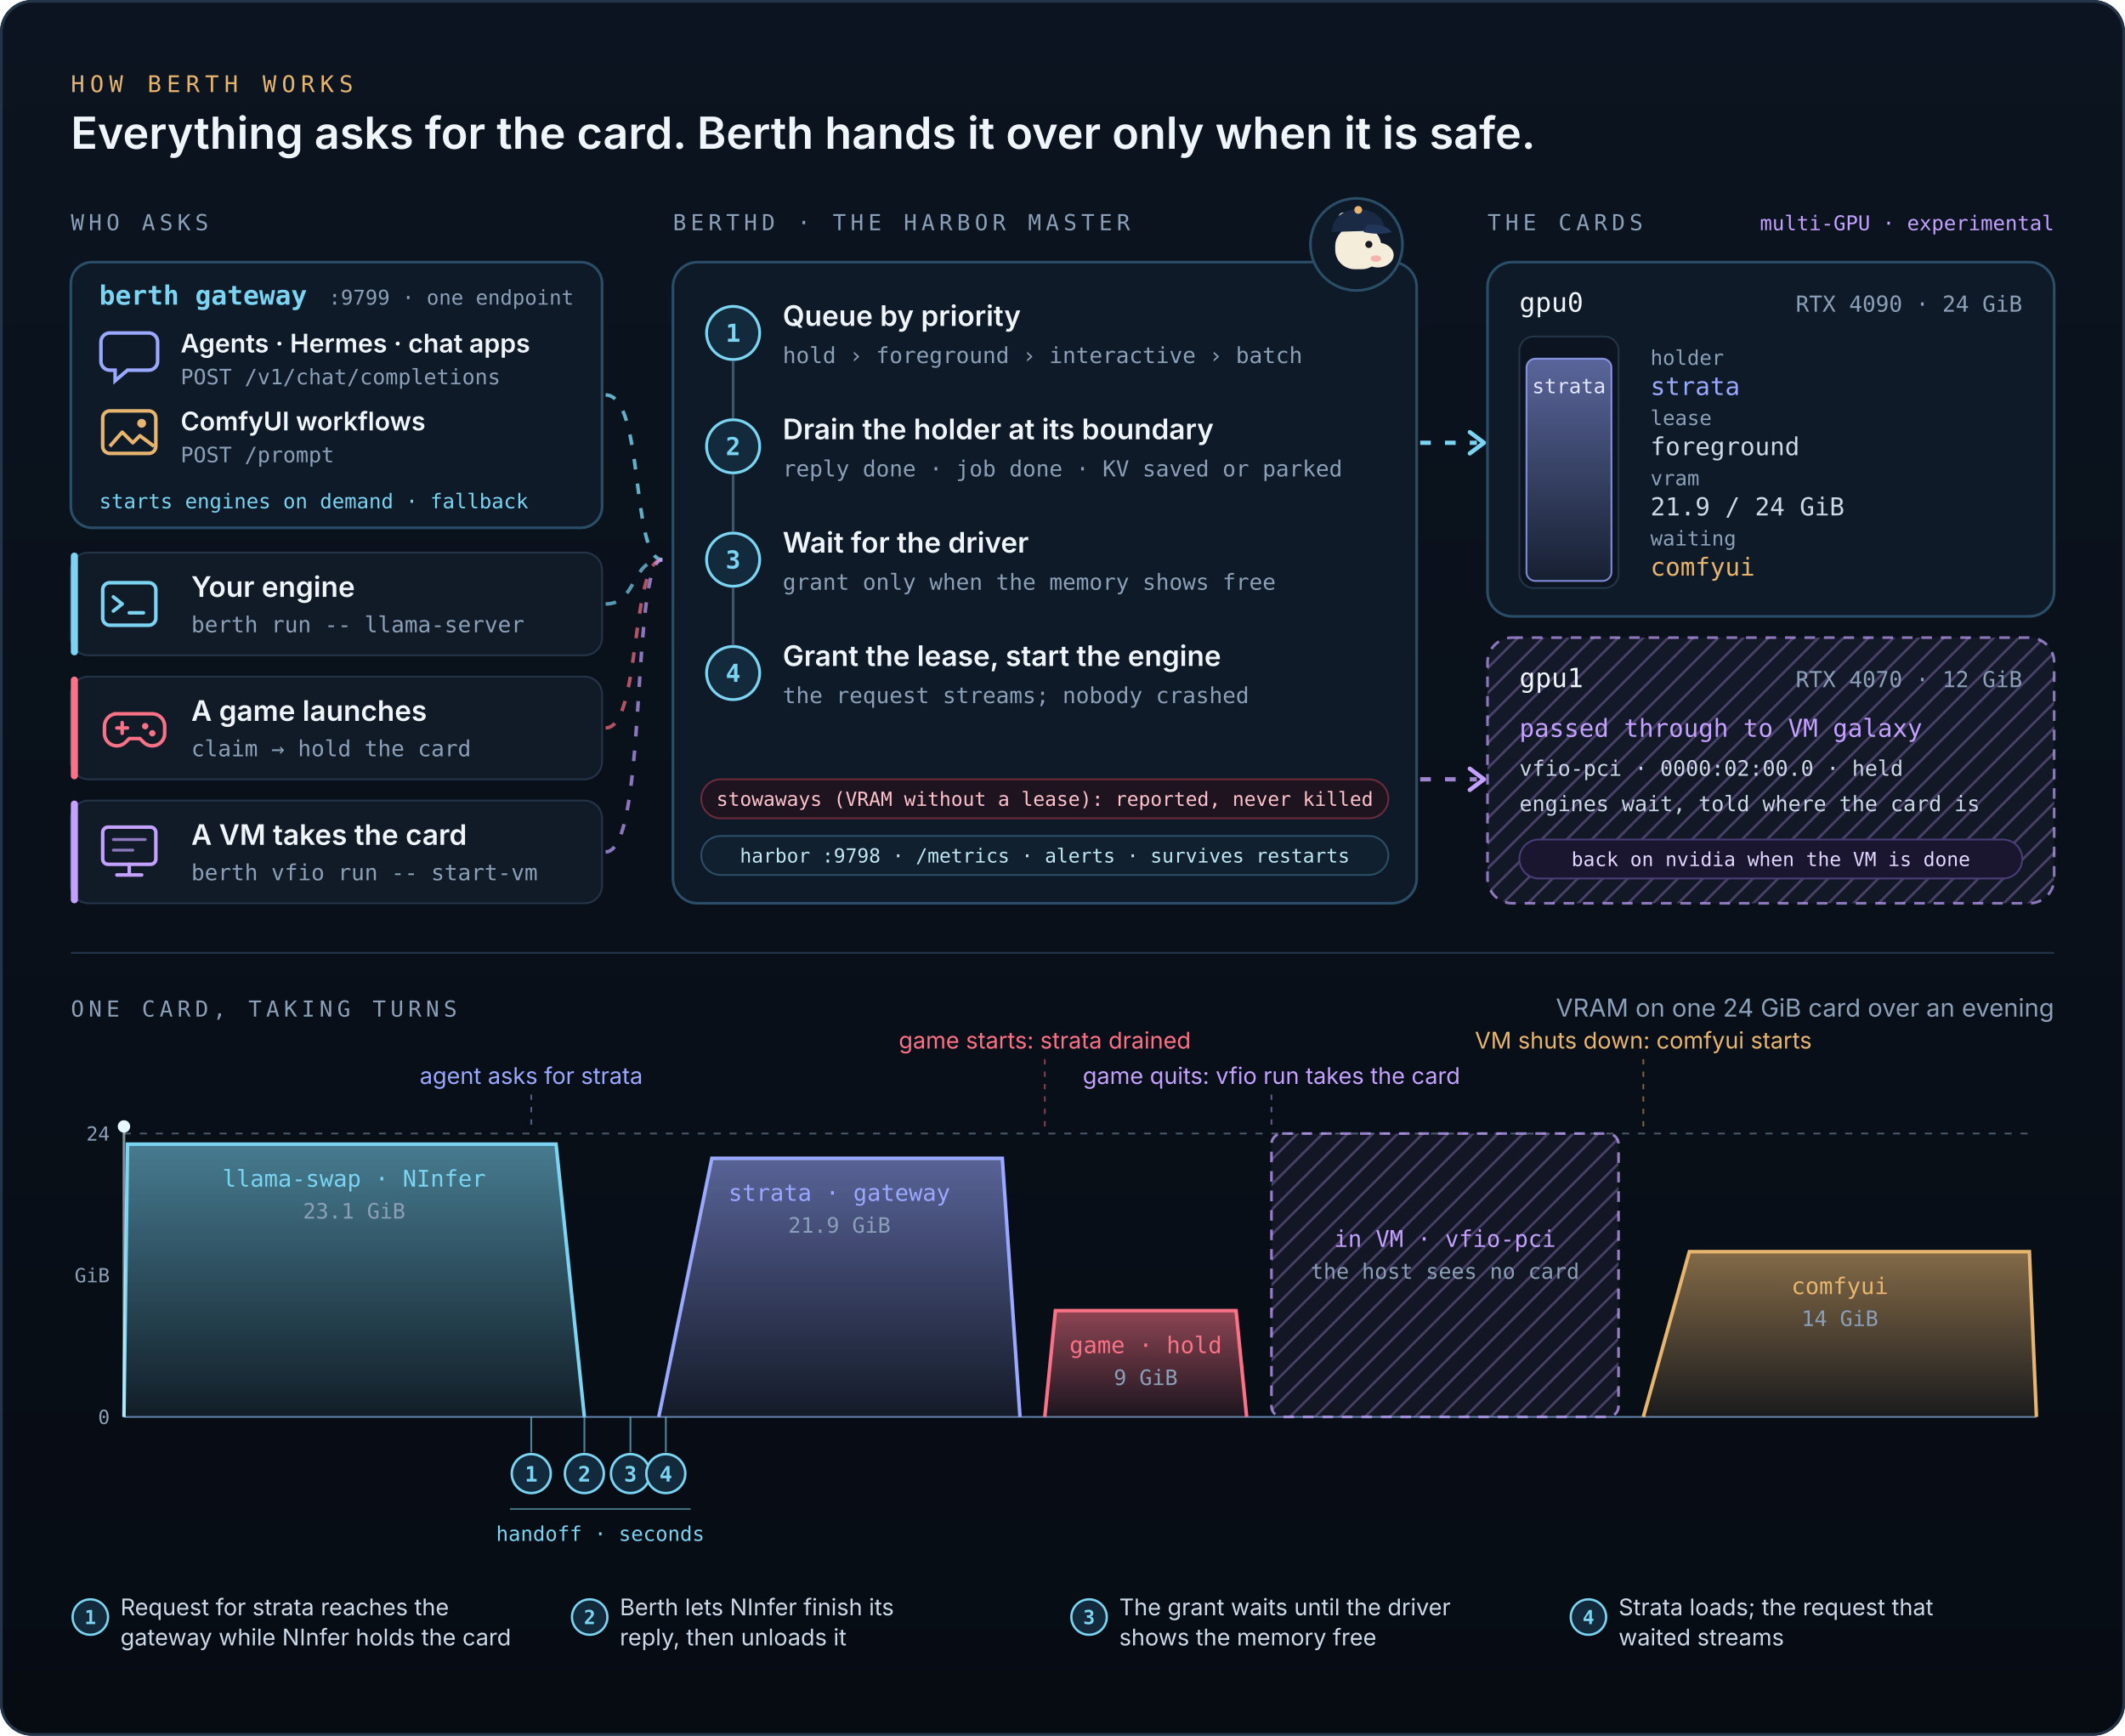
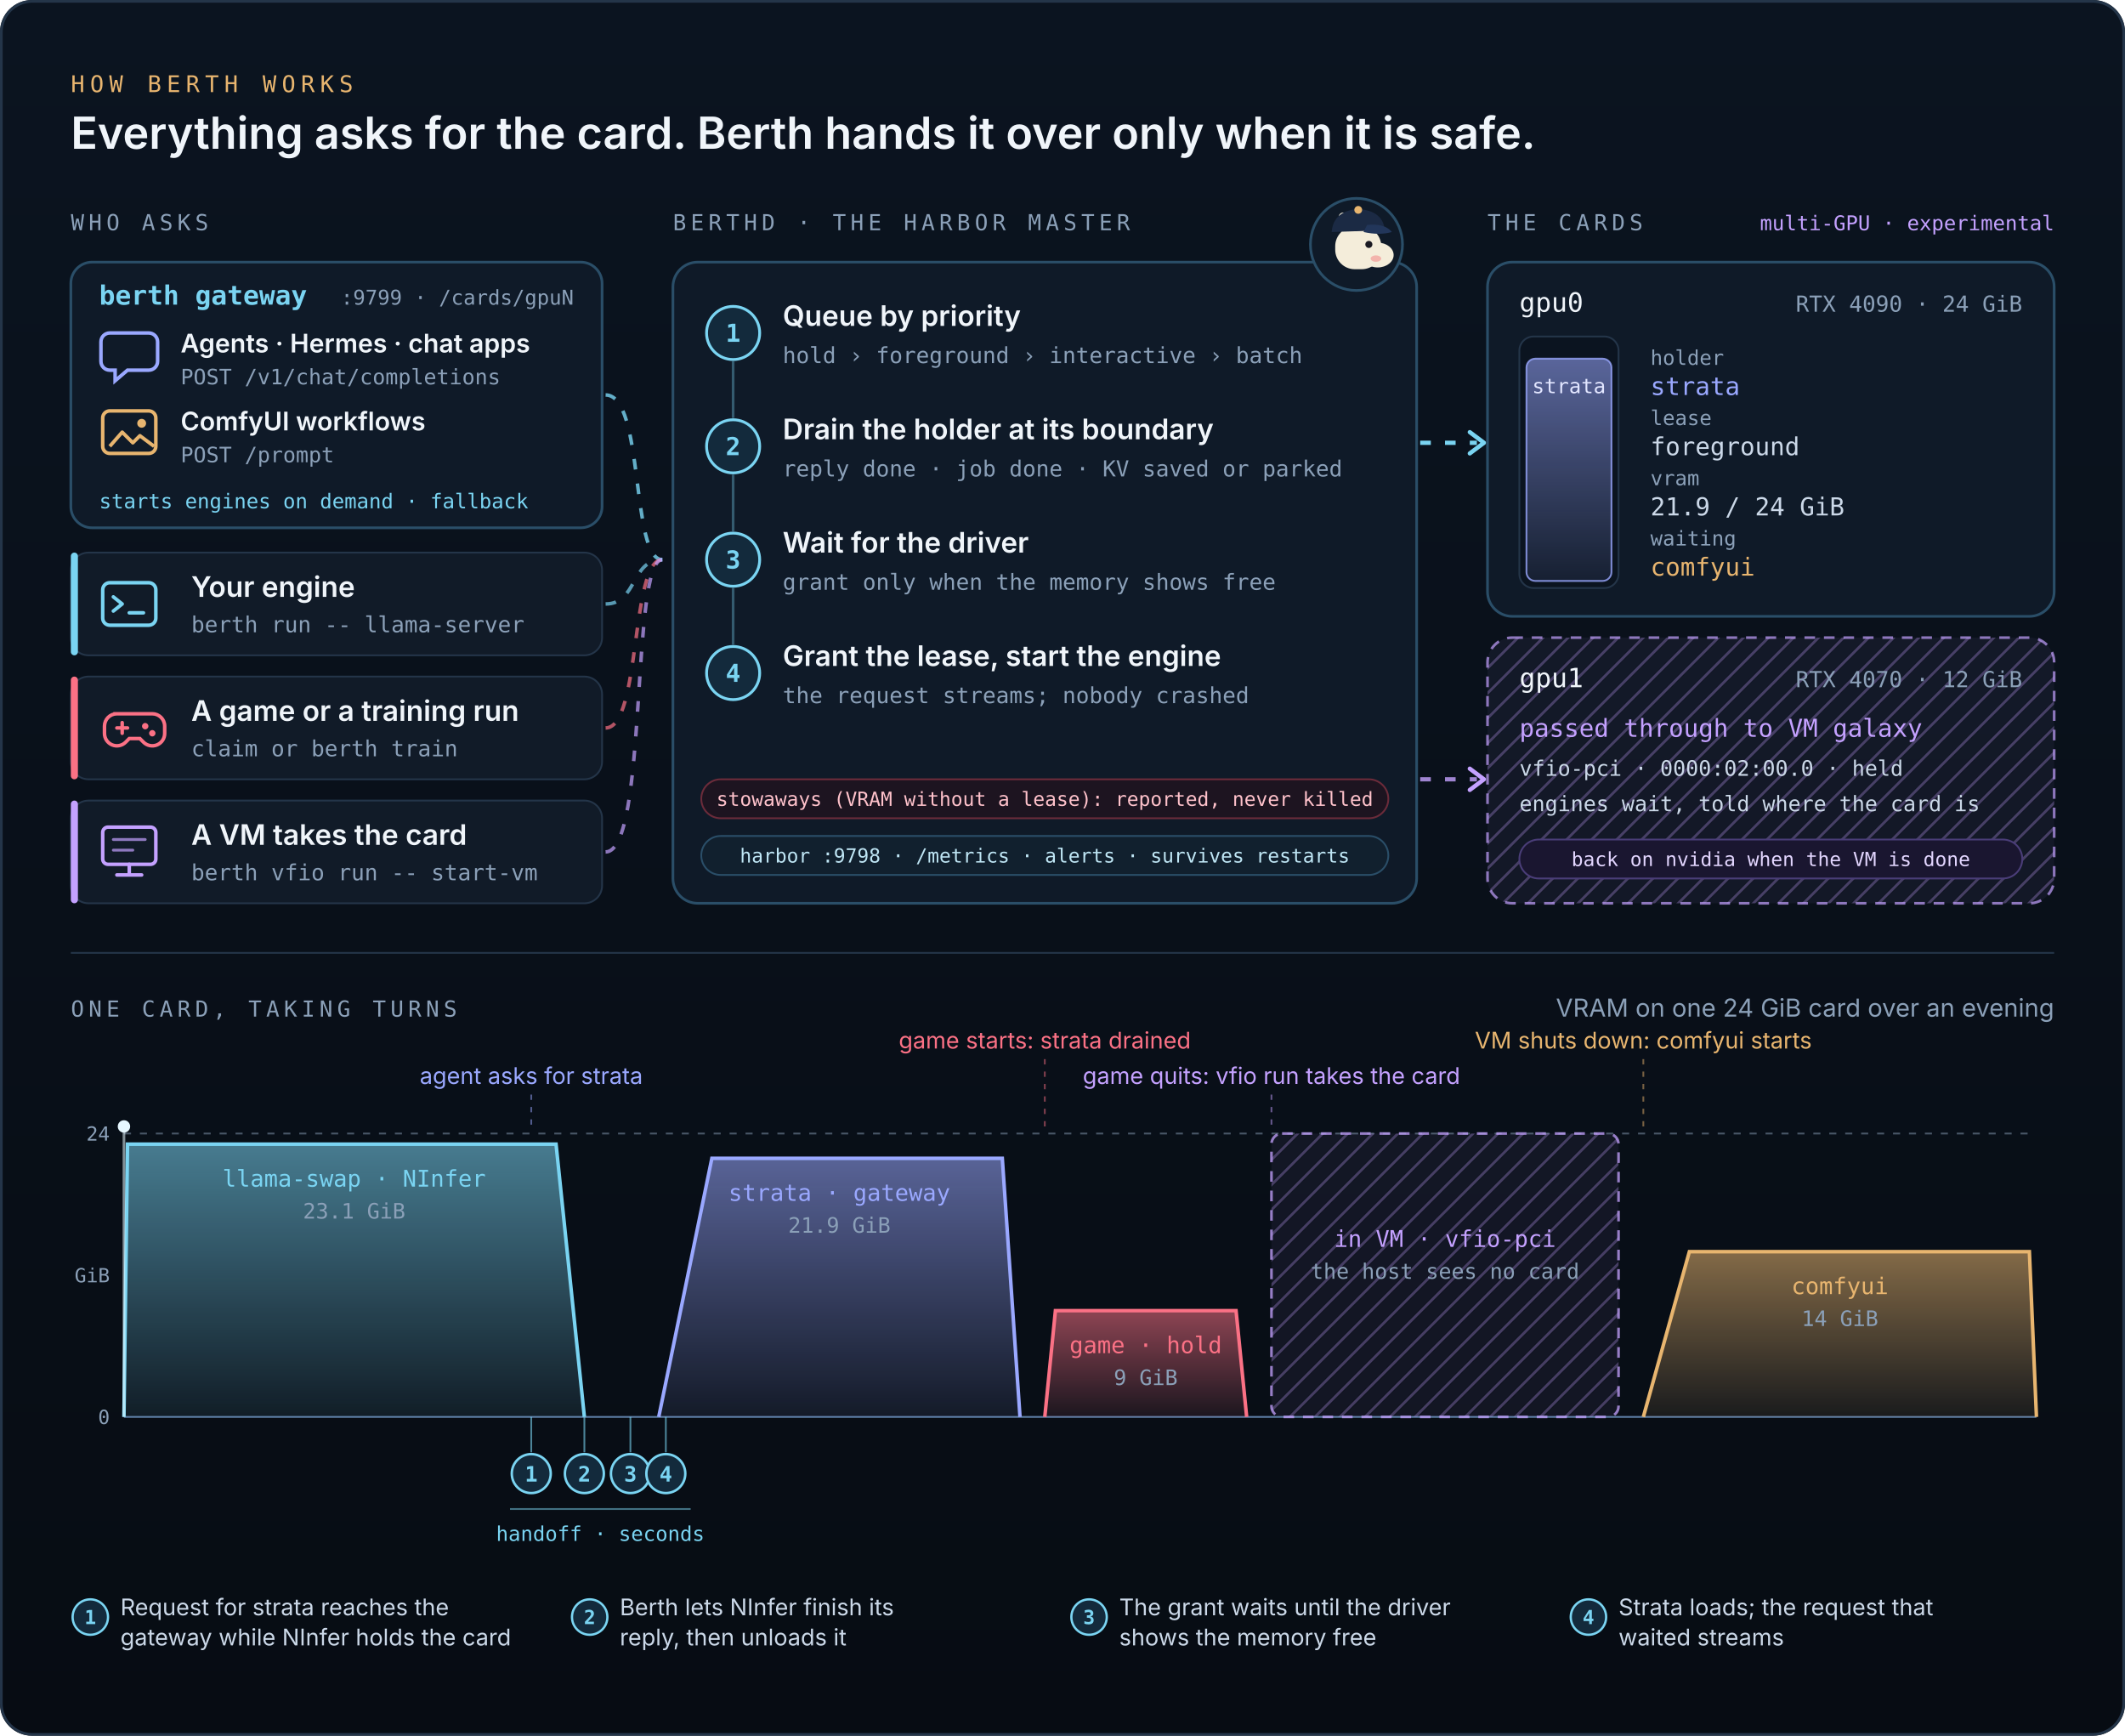
<svg xmlns="http://www.w3.org/2000/svg" viewBox="0 0 1200 980" width="1200" height="980" role="img" aria-labelledby="t d">
  <defs>
    <linearGradient id="bg" x1="0" y1="0" x2="0" y2="1">
      <stop offset="0" stop-color="#0b1420" />
      <stop offset="1" stop-color="#070c13" />
    </linearGradient>
    <linearGradient id="gcy" x1="0" y1="0" x2="0" y2="1">
      <stop offset="0" stop-color="#7ad4f2" stop-opacity=".55" />
      <stop offset="1" stop-color="#7ad4f2" stop-opacity=".08" />
    </linearGradient>
    <linearGradient id="gpe" x1="0" y1="0" x2="0" y2="1">
      <stop offset="0" stop-color="#9aa8ff" stop-opacity=".55" />
      <stop offset="1" stop-color="#9aa8ff" stop-opacity=".08" />
    </linearGradient>
    <linearGradient id="gma" x1="0" y1="0" x2="0" y2="1">
      <stop offset="0" stop-color="#fb7185" stop-opacity=".55" />
      <stop offset="1" stop-color="#fb7185" stop-opacity=".08" />
    </linearGradient>
    <linearGradient id="gam" x1="0" y1="0" x2="0" y2="1">
      <stop offset="0" stop-color="#e8b56f" stop-opacity=".55" />
      <stop offset="1" stop-color="#e8b56f" stop-opacity=".08" />
    </linearGradient>
    <pattern id="hatch" width="10" height="10" patternUnits="userSpaceOnUse" patternTransform="rotate(45)">
      <rect width="10" height="10" fill="#c4a1ff" fill-opacity=".06" />
      <line x1="0" y1="0" x2="0" y2="10" stroke="#c4a1ff" stroke-opacity=".28" stroke-width="3" />
    </pattern>
    <style>
  .m{font-family:ui-monospace,'JetBrains Mono','SF Mono',Menlo,Consolas,'DejaVu Sans Mono',monospace} .s{font-family:system-ui,-apple-system,'Segoe UI',Inter,'Helvetica Neue',Arial,'DejaVu Sans',sans-serif}
  .flow{stroke-dasharray:6 8;animation:flow 1.6s linear infinite}
  @keyframes flow{to{stroke-dashoffset:-28}}
  .head{animation:play 16s linear infinite}
  @keyframes play{from{transform:translateX(0)}to{transform:translateX(1080px)}}
  .pulse{animation:pulse 2.4s ease-in-out infinite}
  @keyframes pulse{0%,100%{opacity:.5}50%{opacity:1}}
  @media (prefers-reduced-motion:reduce){*{animation:none!important}}
</style>
  </defs>
  <rect width="1200" height="980" rx="18" fill="url(#bg)" />
  <rect x=".75" y=".75" width="1198.5" height="978.5" rx="17.5" fill="none" stroke="#243549" stroke-width="1.5" />
  <text x="40" y="52" class="m" font-size="13" letter-spacing="3" fill="#e8b56f">HOW BERTH WORKS</text>
  <text x="40" y="84" class="s" font-size="25" font-weight="600" fill="#f0f5fa">Everything asks for the card. Berth hands it over only when it is safe.</text>
  <text x="40" y="130" class="m" font-size="12.5" letter-spacing="2.5" fill="#8ba0b8">WHO ASKS</text>
  <rect x="40" y="148" width="300" height="150" rx="12" fill="#0f1a28" stroke="#2a4e68" stroke-width="1.5" />
  <text x="56" y="172" class="m" font-size="15" font-weight="700" fill="#7ad4f2">berth gateway</text>
-   <text x="324" y="172" text-anchor="end" class="m" font-size="11.5" fill="#8ba0b8">:9799 · one endpoint</text>
+   <text x="324" y="172" text-anchor="end" class="m" font-size="11.5" fill="#8ba0b8">:9799 · /cards/gpuN</text>
  <path d="M62 188h22a5 5 0 0 1 5 5v11a5 5 0 0 1-5 5h-12l-7 6v-6h-3a5 5 0 0 1-5-5v-11a5 5 0 0 1 5-5z" fill="none" stroke="#9aa8ff" stroke-width="2" />
  <text x="102" y="199" class="s" font-size="14.5" font-weight="600" fill="#f0f5fa">Agents · Hermes · chat apps</text>
  <text x="102" y="217" class="m" font-size="12" fill="#8ba0b8">POST /v1/chat/completions</text>
  <rect x="58" y="232" width="30" height="24" rx="4" fill="none" stroke="#e8b56f" stroke-width="2" />
  <path d="M62 252l7-8l6 6l4-4l8 6" fill="none" stroke="#e8b56f" stroke-width="2" stroke-linejoin="round" />
  <circle cx="80" cy="239" r="2.5" fill="#e8b56f" />
  <text x="102" y="243" class="s" font-size="14.5" font-weight="600" fill="#f0f5fa">ComfyUI workflows</text>
  <text x="102" y="261" class="m" font-size="12" fill="#8ba0b8">POST /prompt</text>
  <text x="56" y="287" class="m" font-size="11.5" fill="#7ad4f2">starts engines on demand · fallback</text>
  <path class="flow" d="M342 223C364 223 356 316 374 316" fill="none" stroke="#7ad4f2" stroke-opacity=".8" stroke-width="2" />
  <rect x="40" y="312" width="300" height="58" rx="10" fill="#111b28" stroke="#243549" />
  <rect x="40" y="312" width="4" height="58" rx="2" fill="#7ad4f2" />
  <rect x="58" y="329" width="30" height="24" rx="4" fill="none" stroke="#7ad4f2" stroke-width="2" />
  <path d="M64 337l5 4l-5 4M73 346h8" fill="none" stroke="#7ad4f2" stroke-width="2" stroke-linecap="round" stroke-linejoin="round" />
  <text x="108" y="337" class="s" font-size="16" font-weight="600" fill="#f0f5fa">Your engine</text>
  <text x="108" y="357" class="m" font-size="12.5" fill="#8ba0b8">berth run -- llama-server</text>
  <path class="flow" d="M342 341C360 341 356 316 374 316" fill="none" stroke="#7ad4f2" stroke-opacity=".7" stroke-width="2" />
  <rect x="40" y="382" width="300" height="58" rx="10" fill="#111b28" stroke="#243549" />
  <rect x="40" y="382" width="4" height="58" rx="2" fill="#fb7185" />
  <path d="M64 403h22a7 7 0 0 1 7 7v4a7 7 0 0 1-12 5l-2-2h-6l-2 2a7 7 0 0 1-12-5v-4a7 7 0 0 1 7-7z" fill="none" stroke="#fb7185" stroke-width="2" />
  <path d="M66 411h6M69 408v6" stroke="#fb7185" stroke-width="2" stroke-linecap="round" />
  <circle cx="82" cy="410" r="1.8" fill="#fb7185" />
  <circle cx="86" cy="414" r="1.8" fill="#fb7185" />
-   <text x="108" y="407" class="s" font-size="16" font-weight="600" fill="#f0f5fa">A game launches</text>
-   <text x="108" y="427" class="m" font-size="12.5" fill="#8ba0b8">claim → hold the card</text>
+   <text x="108" y="407" class="s" font-size="16" font-weight="600" fill="#f0f5fa">A game or a training run</text>
+   <text x="108" y="427" class="m" font-size="12.5" fill="#8ba0b8">claim or berth train</text>
  <path class="flow" d="M342 411C362 411 356 316 374 316" fill="none" stroke="#fb7185" stroke-opacity=".7" stroke-width="2" />
  <rect x="40" y="452" width="300" height="58" rx="10" fill="#111b28" stroke="#243549" />
  <rect x="40" y="452" width="4" height="58" rx="2" fill="#c4a1ff" />
  <rect x="58" y="467" width="30" height="21" rx="3" fill="none" stroke="#c4a1ff" stroke-width="2" />
  <path d="M66 494h14M73 488v6" stroke="#c4a1ff" stroke-width="2" stroke-linecap="round" />
  <path d="M64 474h18M64 480h11" stroke="#c4a1ff" stroke-width="1.6" stroke-linecap="round" stroke-opacity=".7" />
  <text x="108" y="477" class="s" font-size="16" font-weight="600" fill="#f0f5fa">A VM takes the card</text>
  <text x="108" y="497" class="m" font-size="12.5" fill="#8ba0b8">berth vfio run -- start-vm</text>
  <path class="flow" d="M342 481C366 481 356 316 374 316" fill="none" stroke="#c4a1ff" stroke-opacity=".7" stroke-width="2" />
  <text x="380" y="130" class="m" font-size="12.5" letter-spacing="2.5" fill="#8ba0b8">BERTHD · THE HARBOR MASTER</text>
  <rect x="380" y="148" width="420" height="362" rx="14" fill="#0f1a28" stroke="#2a4e68" stroke-width="1.5" />
  <circle cx="414" cy="188" r="15" fill="#132a3c" stroke="#7ad4f2" stroke-width="1.6" />
  <text x="414" y="193" text-anchor="middle" class="m" font-size="14" font-weight="700" fill="#7ad4f2">1</text>
  <text x="442" y="184" class="s" font-size="16" font-weight="600" fill="#f0f5fa">Queue by priority</text>
  <text x="442" y="205" class="m" font-size="12.5" fill="#8ba0b8">hold › foreground › interactive › batch</text>
  <line x1="414" y1="204" x2="414" y2="236" stroke="#7ad4f2" stroke-opacity=".35" stroke-width="1.5" />
  <circle cx="414" cy="252" r="15" fill="#132a3c" stroke="#7ad4f2" stroke-width="1.6" />
  <text x="414" y="257" text-anchor="middle" class="m" font-size="14" font-weight="700" fill="#7ad4f2">2</text>
  <text x="442" y="248" class="s" font-size="16" font-weight="600" fill="#f0f5fa">Drain the holder at its boundary</text>
  <text x="442" y="269" class="m" font-size="12.5" fill="#8ba0b8">reply done · job done · KV saved or parked</text>
  <line x1="414" y1="268" x2="414" y2="300" stroke="#7ad4f2" stroke-opacity=".35" stroke-width="1.5" />
  <circle cx="414" cy="316" r="15" fill="#132a3c" stroke="#7ad4f2" stroke-width="1.6" />
  <text x="414" y="321" text-anchor="middle" class="m" font-size="14" font-weight="700" fill="#7ad4f2">3</text>
  <text x="442" y="312" class="s" font-size="16" font-weight="600" fill="#f0f5fa">Wait for the driver</text>
  <text x="442" y="333" class="m" font-size="12.5" fill="#8ba0b8">grant only when the memory shows free</text>
  <line x1="414" y1="332" x2="414" y2="364" stroke="#7ad4f2" stroke-opacity=".35" stroke-width="1.5" />
  <circle cx="414" cy="380" r="15" fill="#132a3c" stroke="#7ad4f2" stroke-width="1.6" />
  <text x="414" y="385" text-anchor="middle" class="m" font-size="14" font-weight="700" fill="#7ad4f2">4</text>
  <text x="442" y="376" class="s" font-size="16" font-weight="600" fill="#f0f5fa">Grant the lease, start the engine</text>
  <text x="442" y="397" class="m" font-size="12.5" fill="#8ba0b8">the request streams; nobody crashed</text>
  <rect x="396" y="440" width="388" height="22" rx="11" fill="#1d1420" stroke="#6b2b3a" />
  <text x="590.0" y="455" text-anchor="middle" class="m" font-size="11" fill="#ffc2cb">stowaways (VRAM without a lease): reported, never killed</text>
  <rect x="396" y="472" width="388" height="22" rx="11" fill="#11202e" stroke="#2a4e68" />
  <text x="590.0" y="487" text-anchor="middle" class="m" font-size="11" fill="#bfe6f5">harbor :9798 · /metrics · alerts · survives restarts</text>
  <g transform="translate(742 114)">
    <circle cx="24" cy="24" r="26" fill="#0f1a28" stroke="#2a4e68" stroke-width="1.5" />
    <rect x="12" y="14" width="26" height="24" rx="11" fill="#f4edda" />
    <ellipse cx="36" cy="30" rx="9" ry="7" fill="#f4edda" />
    <rect x="14" y="6" width="5" height="11" rx="2.5" fill="#f4edda" />
    <rect x="25" y="6" width="5" height="11" rx="2.5" fill="#f4edda" />
    <path d="M10 17q1-12 15-13q14 1 15 12z" fill="#1b2a44" />
    <path d="M30 13q10-1 14 4q-7 2-16 0z" fill="#22365a" />
    <circle cx="25" cy="4.5" r="2.2" fill="#e8b56f" />
    <circle cx="31" cy="24" r="2" fill="#1a1a22" />
    <ellipse cx="35" cy="32" rx="3" ry="1.8" fill="#f3a6a0" opacity=".8" />
  </g>
  <text x="840" y="130" class="m" font-size="12.5" letter-spacing="2.5" fill="#8ba0b8">THE CARDS</text>
  <text x="1160" y="130" text-anchor="end" class="m" font-size="11.5" fill="#c4a1ff">multi-GPU · experimental</text>
  <path class="flow" d="M802 250H834" fill="none" stroke="#7ad4f2" stroke-width="2.4" />
  <path d="M830 244l8 6l-8 6" fill="none" stroke="#7ad4f2" stroke-width="2.4" stroke-linecap="round" stroke-linejoin="round" />
  <path class="flow" d="M802 440H834" fill="none" stroke="#c4a1ff" stroke-width="2.4" stroke-opacity=".8" />
  <path d="M830 434l8 6l-8 6" fill="none" stroke="#c4a1ff" stroke-width="2.4" stroke-linecap="round" stroke-linejoin="round" />
  <rect x="840" y="148" width="320" height="200" rx="14" fill="#0f1a28" stroke="#2a4e68" stroke-width="1.5" />
  <text x="858" y="176" class="m" font-size="15" fill="#f0f5fa">gpu0</text>
  <text x="1142" y="176" text-anchor="end" class="m" font-size="12.5" fill="#8ba0b8">RTX 4090 · 24 GiB</text>
  <rect x="858" y="190" width="56" height="142" rx="8" fill="#0b1420" stroke="#243549" />
  <rect x="862" y="202.5" width="48" height="125.5" rx="5" fill="url(#gpe)" stroke="#9aa8ff" stroke-opacity=".8" />
  <text x="886" y="222" text-anchor="middle" class="m" font-size="11.5" fill="#e2e6ff">strata</text>
  <text x="932" y="206" class="m" font-size="11.5" fill="#8ba0b8">holder</text>
  <text x="932" y="223" class="m" font-size="14" fill="#9aa8ff">strata</text>
  <text x="932" y="240" class="m" font-size="11.5" fill="#8ba0b8">lease</text>
  <text x="932" y="257" class="m" font-size="14" fill="#cbd8e8">foreground</text>
  <text x="932" y="274" class="m" font-size="11.5" fill="#8ba0b8">vram</text>
  <text x="932" y="291" class="m" font-size="14" fill="#cbd8e8">21.9 / 24 GiB</text>
  <text x="932" y="308" class="m" font-size="11.5" fill="#8ba0b8">waiting</text>
  <text x="932" y="325" class="m" font-size="14" fill="#e8b56f">comfyui</text>
  <rect x="840" y="360" width="320" height="150" rx="14" fill="url(#hatch)" stroke="#c4a1ff" stroke-opacity=".7" stroke-width="1.5" stroke-dasharray="6 5" />
  <text x="858" y="388" class="m" font-size="15" fill="#f0f5fa">gpu1</text>
  <text x="1142" y="388" text-anchor="end" class="m" font-size="12.5" fill="#8ba0b8">RTX 4070 · 12 GiB</text>
  <text x="858" y="416" class="m" font-size="14" fill="#c4a1ff">passed through to VM galaxy</text>
  <text x="858" y="438" class="m" font-size="12" fill="#cbd8e8">vfio-pci · 0000:02:00.0 · held</text>
  <text x="858" y="458" class="m" font-size="12" fill="#cbd8e8">engines wait, told where the card is</text>
  <rect x="858" y="474" width="284" height="22" rx="11" fill="#1a1630" stroke="#4a3d78" />
  <text x="1000.0" y="489" text-anchor="middle" class="m" font-size="11" fill="#e3d6ff">back on nvidia when the VM is done</text>
  <line x1="40" y1="538" x2="1160" y2="538" stroke="#243549" />
  <text x="40" y="574" class="m" font-size="12.5" letter-spacing="2.5" fill="#8ba0b8">ONE CARD, TAKING TURNS</text>
  <text x="1160" y="574" text-anchor="end" class="s" font-size="14" fill="#8ba0b8">VRAM on one 24 GiB card over an evening</text>
  <line x1="70" y1="640" x2="1150" y2="640" stroke="#8ba0b8" stroke-opacity=".5" stroke-dasharray="4 5" />
  <text x="62" y="644" text-anchor="end" class="m" font-size="11" fill="#8ba0b8">24</text>
  <text x="62" y="804" text-anchor="end" class="m" font-size="11" fill="#8ba0b8">0</text>
  <text x="62" y="724.0" text-anchor="end" class="m" font-size="11" fill="#8ba0b8">GiB</text>
  <line x1="70" y1="800" x2="1150" y2="800" stroke="#5d7ea6" />
  <path d="M70 800L72 646.0H314L330 800z" fill="url(#gcy)" />
  <path d="M70 800L72 646.0H314L330 800" fill="none" stroke="#7ad4f2" stroke-width="2" />
  <text x="200.0" y="670.0" text-anchor="middle" class="m" font-size="13" fill="#7ad4f2">llama-swap · NInfer</text>
  <text x="200.0" y="688.0" text-anchor="middle" class="m" font-size="12" fill="#8ba0b8">23.1 GiB</text>
  <path d="M372 800L402 654.0H566L576 800z" fill="url(#gpe)" />
  <path d="M372 800L402 654.0H566L576 800" fill="none" stroke="#9aa8ff" stroke-width="2" />
  <text x="474.0" y="678.0" text-anchor="middle" class="m" font-size="13" fill="#9aa8ff">strata · gateway</text>
  <text x="474.0" y="696.0" text-anchor="middle" class="m" font-size="12" fill="#8ba0b8">21.9 GiB</text>
  <path d="M590 800L596 740.0H698L704 800z" fill="url(#gma)" />
  <path d="M590 800L596 740.0H698L704 800" fill="none" stroke="#fb7185" stroke-width="2" />
  <text x="647.0" y="764.0" text-anchor="middle" class="m" font-size="13" fill="#fb7185">game · hold</text>
  <text x="647.0" y="782.0" text-anchor="middle" class="m" font-size="12" fill="#8ba0b8">9 GiB</text>
  <rect x="718" y="640" width="196" height="160" rx="6" fill="url(#hatch)" stroke="#c4a1ff" stroke-opacity=".75" stroke-width="1.5" stroke-dasharray="6 5" />
  <text x="816" y="704" text-anchor="middle" class="m" font-size="13" fill="#c4a1ff">in VM · vfio-pci</text>
  <text x="816" y="722" text-anchor="middle" class="m" font-size="12" fill="#8ba0b8">the host sees no card</text>
  <path d="M928 800L954 706.7H1146L1150 800z" fill="url(#gam)" />
  <path d="M928 800L954 706.7H1146L1150 800" fill="none" stroke="#e8b56f" stroke-width="2" />
  <text x="1039.0" y="730.667" text-anchor="middle" class="m" font-size="13" fill="#e8b56f">comfyui</text>
  <text x="1039.0" y="748.667" text-anchor="middle" class="m" font-size="12" fill="#8ba0b8">14 GiB</text>
  <line x1="300" y1="800" x2="300" y2="820" stroke="#7ad4f2" stroke-opacity=".6" />
  <circle cx="300" cy="832" r="11" fill="#132a3c" stroke="#7ad4f2" stroke-width="1.4" />
  <text x="300" y="836.5" text-anchor="middle" class="m" font-size="12" font-weight="700" fill="#7ad4f2">1</text>
  <line x1="330" y1="800" x2="330" y2="820" stroke="#7ad4f2" stroke-opacity=".6" />
  <circle cx="330" cy="832" r="11" fill="#132a3c" stroke="#7ad4f2" stroke-width="1.4" />
  <text x="330" y="836.5" text-anchor="middle" class="m" font-size="12" font-weight="700" fill="#7ad4f2">2</text>
  <line x1="356" y1="800" x2="356" y2="820" stroke="#7ad4f2" stroke-opacity=".6" />
  <circle cx="356" cy="832" r="11" fill="#132a3c" stroke="#7ad4f2" stroke-width="1.4" />
  <text x="356" y="836.5" text-anchor="middle" class="m" font-size="12" font-weight="700" fill="#7ad4f2">3</text>
  <line x1="376" y1="800" x2="376" y2="820" stroke="#7ad4f2" stroke-opacity=".6" />
  <circle cx="376" cy="832" r="11" fill="#132a3c" stroke="#7ad4f2" stroke-width="1.4" />
  <text x="376" y="836.5" text-anchor="middle" class="m" font-size="12" font-weight="700" fill="#7ad4f2">4</text>
  <path d="M288 852H390" stroke="#7ad4f2" stroke-opacity=".5" />
  <text x="339" y="870" text-anchor="middle" class="m" font-size="11.5" fill="#7ad4f2">handoff · seconds</text>
  <line x1="300" y1="618" x2="300" y2="636" stroke="#9aa8ff" stroke-opacity=".5" stroke-dasharray="3 4" />
  <text x="300" y="612" text-anchor="middle" class="s" font-size="13" fill="#9aa8ff">agent asks for strata</text>
  <line x1="590" y1="598" x2="590" y2="636" stroke="#fb7185" stroke-opacity=".5" stroke-dasharray="3 4" />
  <text x="590" y="592" text-anchor="middle" class="s" font-size="13" fill="#fb7185">game starts: strata drained</text>
  <line x1="718" y1="618" x2="718" y2="636" stroke="#c4a1ff" stroke-opacity=".5" stroke-dasharray="3 4" />
  <text x="718" y="612" text-anchor="middle" class="s" font-size="13" fill="#c4a1ff">game quits: vfio run takes the card</text>
  <line x1="928" y1="598" x2="928" y2="636" stroke="#e8b56f" stroke-opacity=".5" stroke-dasharray="3 4" />
  <text x="928" y="592" text-anchor="middle" class="s" font-size="13" fill="#e8b56f">VM shuts down: comfyui starts</text>
  <g class="head">
    <line x1="70" y1="636" x2="70" y2="800" stroke="#e6f7ff" stroke-opacity=".55" stroke-width="1.5" />
    <circle cx="70" cy="636" r="3.5" fill="#e6f7ff" class="pulse" />
  </g>
  <circle cx="51" cy="913" r="10" fill="#132a3c" stroke="#7ad4f2" stroke-width="1.3" />
  <text x="51" y="917" text-anchor="middle" class="m" font-size="11" font-weight="700" fill="#7ad4f2">1</text>
  <text x="68" y="912" class="s" font-size="13" fill="#cbd8e8">Request for strata reaches the</text>
  <text x="68" y="929" class="s" font-size="13" fill="#cbd8e8">gateway while NInfer holds the card</text>
  <circle cx="333" cy="913" r="10" fill="#132a3c" stroke="#7ad4f2" stroke-width="1.3" />
  <text x="333" y="917" text-anchor="middle" class="m" font-size="11" font-weight="700" fill="#7ad4f2">2</text>
  <text x="350" y="912" class="s" font-size="13" fill="#cbd8e8">Berth lets NInfer finish its</text>
  <text x="350" y="929" class="s" font-size="13" fill="#cbd8e8">reply, then unloads it</text>
  <circle cx="615" cy="913" r="10" fill="#132a3c" stroke="#7ad4f2" stroke-width="1.3" />
  <text x="615" y="917" text-anchor="middle" class="m" font-size="11" font-weight="700" fill="#7ad4f2">3</text>
  <text x="632" y="912" class="s" font-size="13" fill="#cbd8e8">The grant waits until the driver</text>
  <text x="632" y="929" class="s" font-size="13" fill="#cbd8e8">shows the memory free</text>
  <circle cx="897" cy="913" r="10" fill="#132a3c" stroke="#7ad4f2" stroke-width="1.3" />
  <text x="897" y="917" text-anchor="middle" class="m" font-size="11" font-weight="700" fill="#7ad4f2">4</text>
  <text x="914" y="912" class="s" font-size="13" fill="#cbd8e8">Strata loads; the request that</text>
  <text x="914" y="929" class="s" font-size="13" fill="#cbd8e8">waited streams</text>
</svg>
